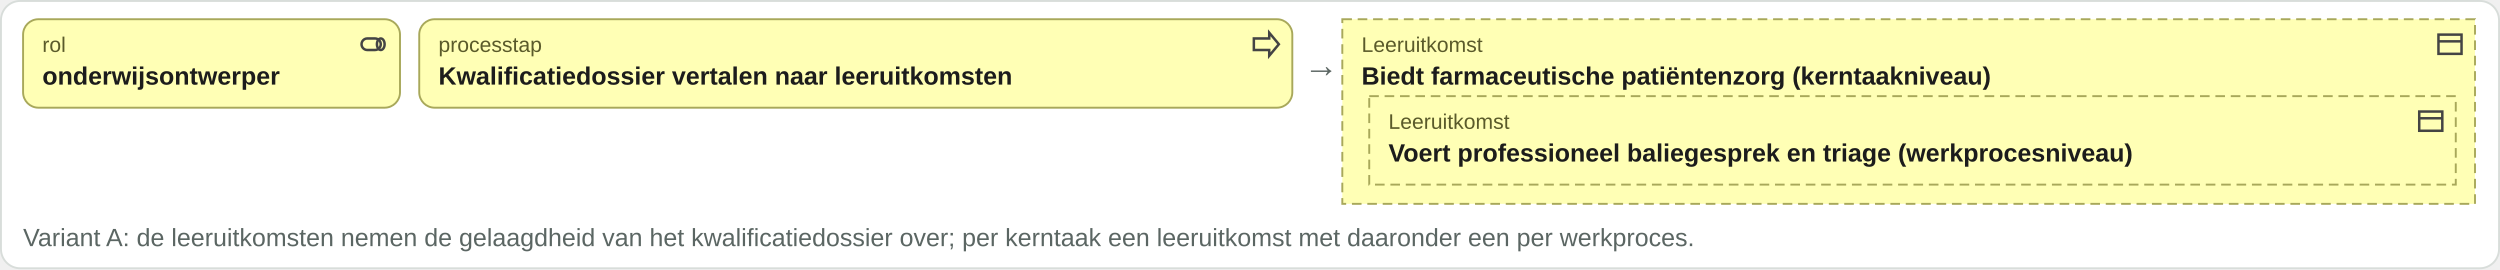
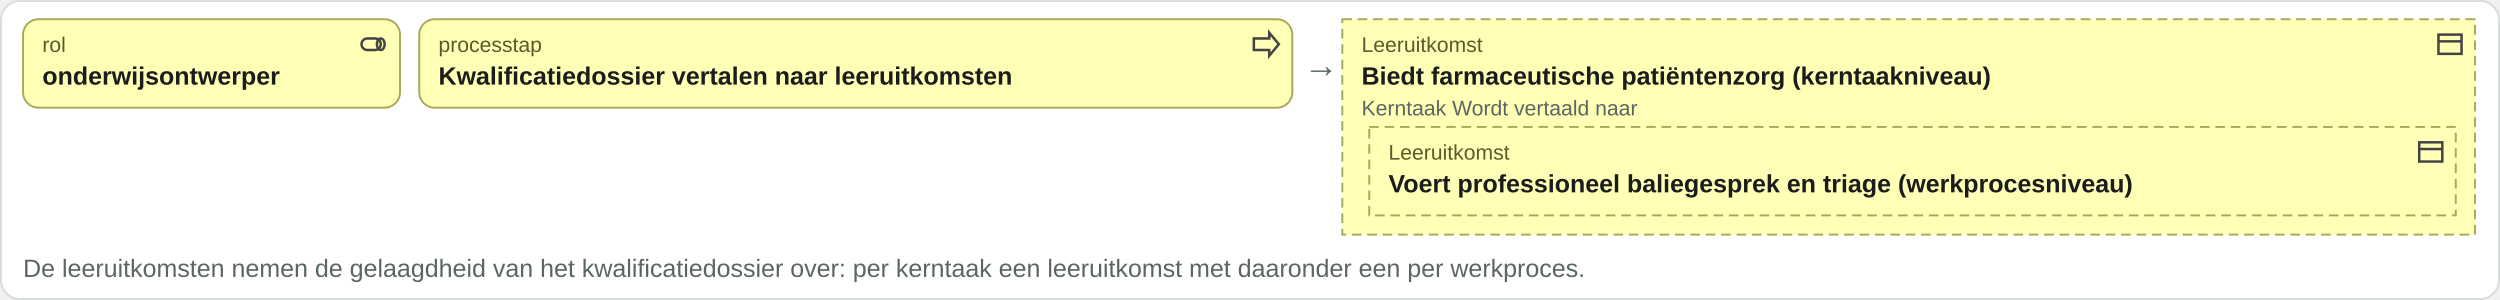
- <svg xmlns="http://www.w3.org/2000/svg" viewBox="0 0 1300 140" width="1300" height="140">
-   <rect x="0.5" y="0.5" width="1299" height="139" rx="10" fill="#ffffff" stroke="#d8ddda" />
+ <svg xmlns="http://www.w3.org/2000/svg" viewBox="0 0 1300 156" width="1300" height="156">
+   <rect x="0.5" y="0.5" width="1299" height="155" rx="10" fill="#ffffff" stroke="#d8ddda" />
  <rect x="12" y="10" width="196" height="46" rx="8" fill="#ffffb5" stroke="#a8a85a" />
  <g transform="translate(186,15)" fill="none" stroke="#444" stroke-width="1.3">
    <rect x="2" y="5" width="10" height="6" rx="3" />
    <ellipse cx="12" cy="8" rx="2" ry="3" />
  </g>
  <text x="22" y="27" font-family="Arial, Helvetica, sans-serif" font-size="11" fill="#5a5a2a" text-anchor="start">rol</text>
  <text x="22" y="44" font-family="Arial, Helvetica, sans-serif" font-size="13" font-weight="bold" fill="#1c1c1c" text-anchor="start">onderwijsontwerper</text>
  <rect x="218" y="10" width="454" height="46" rx="8" fill="#ffffb5" stroke="#a8a85a" />
  <g transform="translate(650,15)" fill="none" stroke="#444" stroke-width="1.3">
    <path d="M2 5h8V2l5 6-5 6v-3H2z" />
  </g>
  <text x="228" y="27" font-family="Arial, Helvetica, sans-serif" font-size="11" fill="#5a5a2a" text-anchor="start">processtap</text>
  <text x="228" y="44" font-family="Arial, Helvetica, sans-serif" font-size="13" font-weight="bold" fill="#1c1c1c" text-anchor="start">Kwalificatiedossier vertalen naar leeruitkomsten</text>
  <text x="678" y="40" font-family="Arial, Helvetica, sans-serif" font-size="18" fill="#5b6663" text-anchor="start">→</text>
-   <rect x="698" y="10" width="589" height="96" rx="0" fill="#ffffb5" stroke="#a8a85a" stroke-dasharray="5 3" />
+   <rect x="698" y="10" width="589" height="112" rx="0" fill="#ffffb5" stroke="#a8a85a" stroke-dasharray="5 3" />
  <g transform="translate(1266,15)" fill="none" stroke="#444" stroke-width="1.3">
    <rect x="2" y="3" width="12" height="10" />
    <path d="M2 6.5h12" />
  </g>
  <text x="708" y="27" font-family="Arial, Helvetica, sans-serif" font-size="11" fill="#5a5a2a" text-anchor="start">Leeruitkomst</text>
  <text x="708" y="44" font-family="Arial, Helvetica, sans-serif" font-size="13" font-weight="bold" fill="#1c1c1c" text-anchor="start">Biedt farmaceutische patiëntenzorg (kerntaakniveau)</text>
-   <rect x="712" y="50" width="565" height="46" rx="0" fill="#ffffb5" stroke="#a8a85a" stroke-dasharray="5 3" />
-   <g transform="translate(1256,55)" fill="none" stroke="#444" stroke-width="1.3">
+   <rect x="712" y="66" width="565" height="46" rx="0" fill="#ffffb5" stroke="#a8a85a" stroke-dasharray="5 3" />
+   <g transform="translate(1256,71)" fill="none" stroke="#444" stroke-width="1.3">
    <rect x="2" y="3" width="12" height="10" />
    <path d="M2 6.5h12" />
  </g>
-   <text x="722" y="67" font-family="Arial, Helvetica, sans-serif" font-size="11" fill="#5a5a2a" text-anchor="start">Leeruitkomst</text>
-   <text x="722" y="84" font-family="Arial, Helvetica, sans-serif" font-size="13" font-weight="bold" fill="#1c1c1c" text-anchor="start">Voert professioneel baliegesprek en triage (werkprocesniveau)</text>
-   <text x="12" y="128" font-family="Arial, Helvetica, sans-serif" font-size="13" fill="#5b6663" text-anchor="start">Variant A: de leeruitkomsten nemen de gelaagdheid van het kwalificatiedossier over; per kerntaak een leeruitkomst met daaronder een per werkproces.</text>
+   <text x="722" y="83" font-family="Arial, Helvetica, sans-serif" font-size="11" fill="#5a5a2a" text-anchor="start">Leeruitkomst</text>
+   <text x="722" y="100" font-family="Arial, Helvetica, sans-serif" font-size="13" font-weight="bold" fill="#1c1c1c" text-anchor="start">Voert professioneel baliegesprek en triage (werkprocesniveau)</text>
+   <text x="708" y="60" font-family="Arial, Helvetica, sans-serif" font-size="11" fill="#5b6663" text-anchor="start">Kerntaak Wordt vertaald naar</text>
+   <text x="12" y="144" font-family="Arial, Helvetica, sans-serif" font-size="13" fill="#5b6663" text-anchor="start">De leeruitkomsten nemen de gelaagdheid van het kwalificatiedossier over: per kerntaak een leeruitkomst met daaronder een per werkproces.</text>
</svg>
